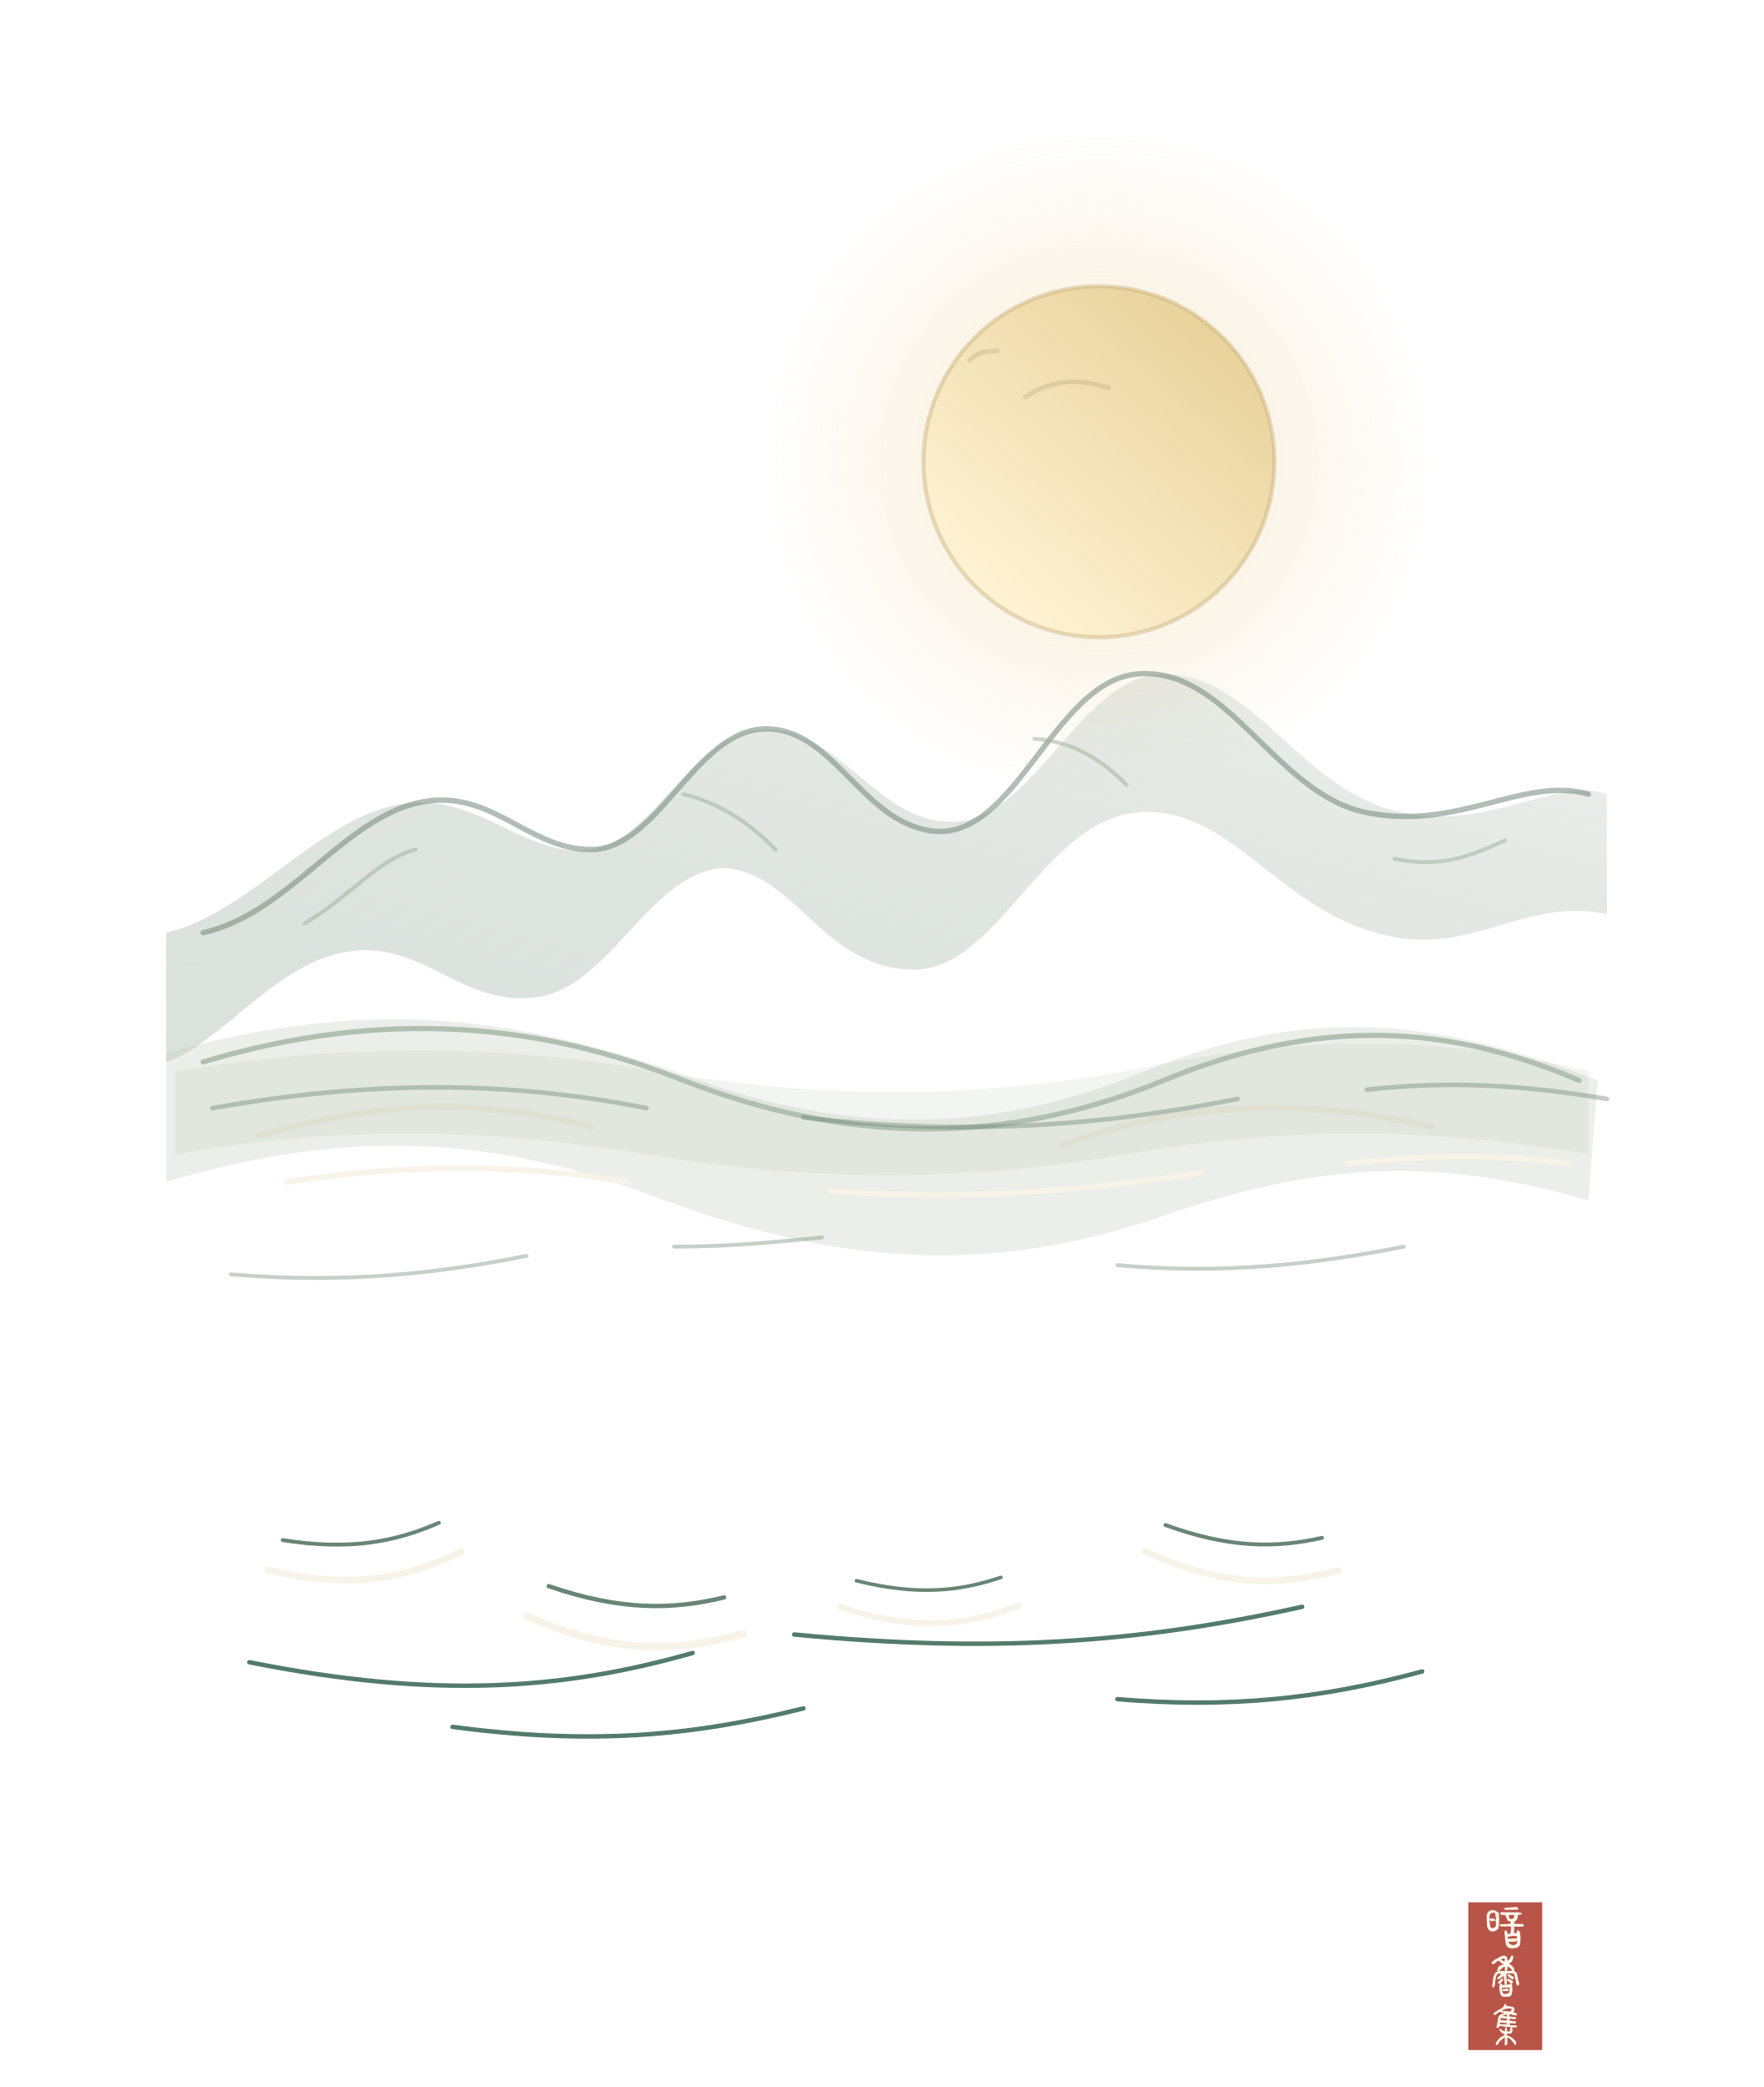
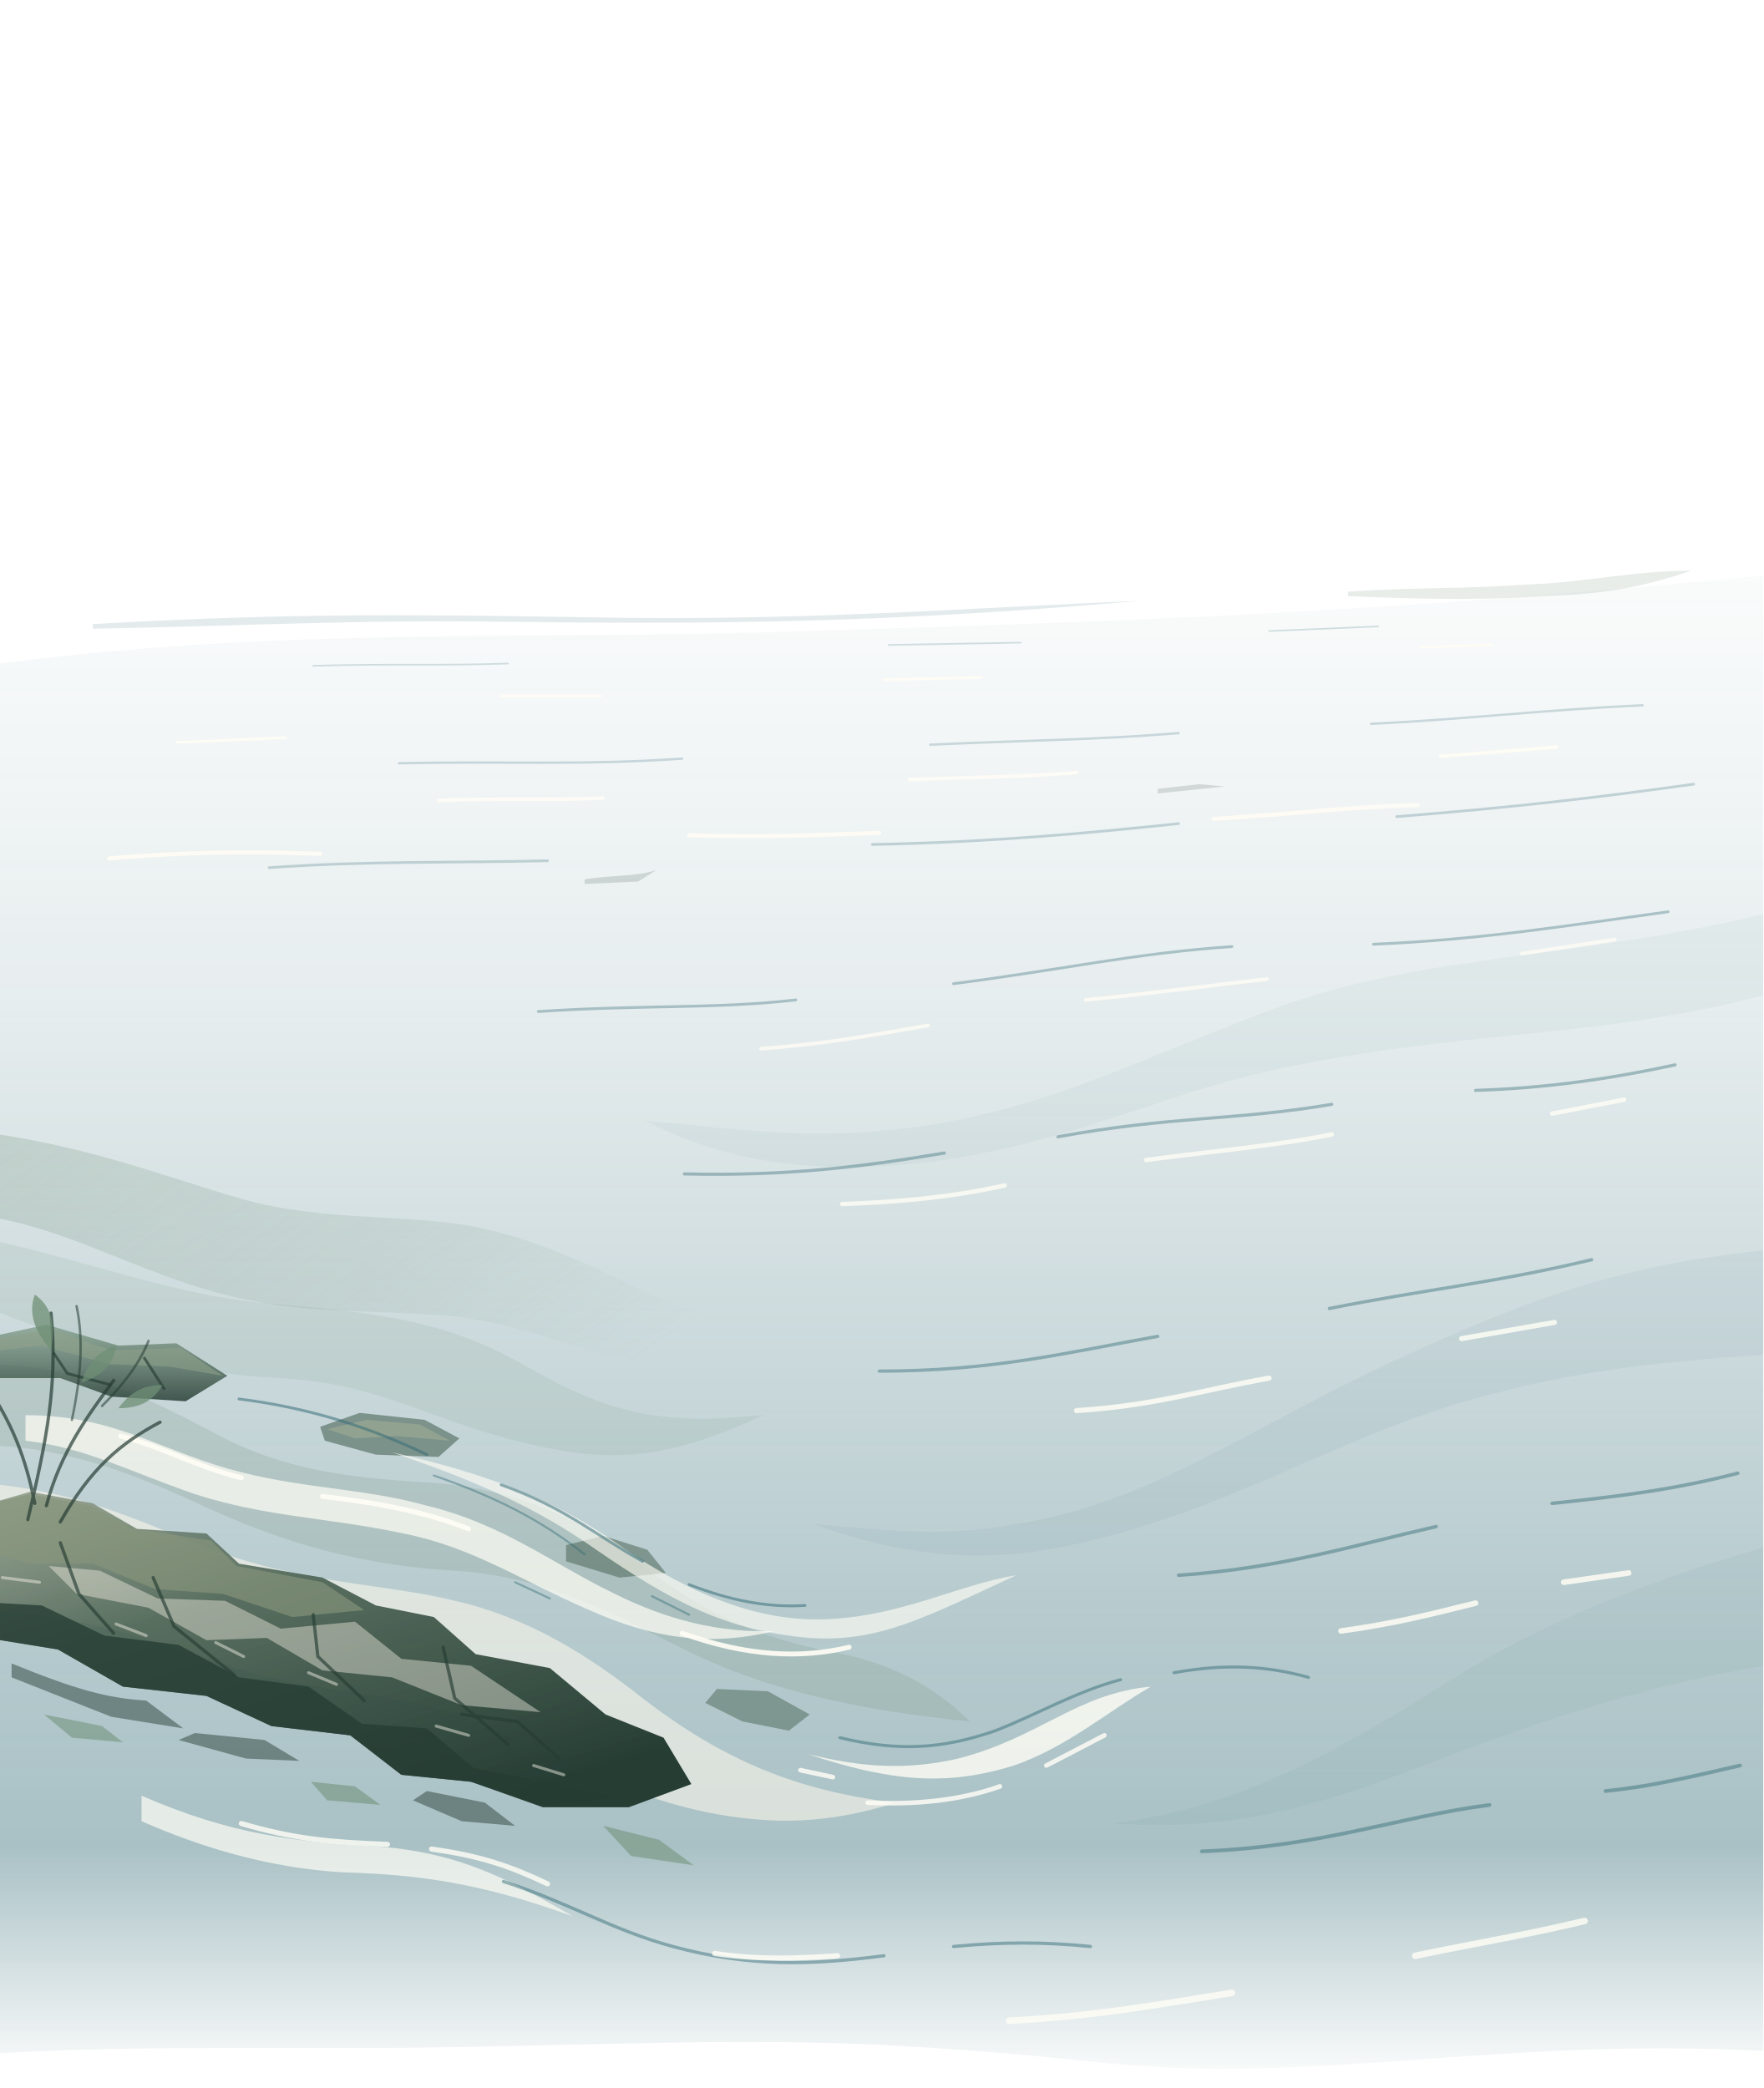
- <svg xmlns="http://www.w3.org/2000/svg" viewBox="0 20 191 226" role="img" aria-labelledby="title desc">
+ <svg xmlns="http://www.w3.org/2000/svg" viewBox="0 0 760 900" role="img" aria-labelledby="title desc">
  <defs>
-     <radialGradient id="moon-halo">
-       <stop stop-color="#e8bf72" stop-opacity=".34" />
-       <stop offset=".58" stop-color="#e8bf72" stop-opacity=".14" />
-       <stop offset="1" stop-color="#e8bf72" stop-opacity="0" />
-     </radialGradient>
-     <linearGradient id="moon-disc" x1=".15" y1=".1" x2=".85" y2=".9">
-       <stop stop-color="#fff4d6" />
-       <stop offset="1" stop-color="#e8d29b" />
+     <linearGradient id="sea" x1="0" y1="250" x2="0" y2="900" gradientUnits="userSpaceOnUse">
+       <stop stop-color="#326B75" stop-opacity=".025" />
+       <stop offset=".28" stop-color="#326B75" stop-opacity=".12" />
+       <stop offset=".66" stop-color="#326B75" stop-opacity=".34" />
+       <stop offset=".84" stop-color="#326B75" stop-opacity=".42" />
+       <stop offset="1" stop-color="#326B75" stop-opacity="0" />
    </linearGradient>
-     <linearGradient id="distant-ink" x1="0" y1="0" x2="1" y2="1">
-       <stop stop-color="#a9b8a9" stop-opacity=".42" />
-       <stop offset="1" stop-color="#718879" stop-opacity=".12" />
+     <linearGradient id="shallows" x1="0" y1="0" x2="1" y2=".4">
+       <stop stop-color="#6F8F76" stop-opacity=".25" />
+       <stop offset=".62" stop-color="#6F8F76" stop-opacity=".13" />
+       <stop offset="1" stop-color="#6F8F76" stop-opacity="0" />
    </linearGradient>
-     <g id="current-mark" fill="none" stroke-linecap="round">
-       <path d="M0 0c8-3 14-3 21-.6" stroke="#f8f3e8" stroke-width=".72" />
-       <path d="M2 3c7-2 12-1.7 17-.2" stroke="#688575" stroke-width=".42" />
-     </g>
+     <linearGradient id="stone" x1="0" y1="0" x2=".7" y2="1">
+       <stop stop-color="#74836B" stop-opacity=".61" />
+       <stop offset=".4" stop-color="#425B4B" stop-opacity=".86" />
+       <stop offset="1" stop-color="#263D34" />
+     </linearGradient>
+     <linearGradient id="wet-stone" x1="0" y1="0" x2="0" y2="1">
+       <stop stop-color="#6F8F76" stop-opacity=".6" />
+       <stop offset="1" stop-color="#263D34" stop-opacity=".84" />
+     </linearGradient>
  </defs>
-   <g transform="translate(0 266) scale(1 -1)" fill="none" stroke-linecap="round" stroke-linejoin="round">
-     <rect x="159" y="24" width="8" height="16" fill="#b95449" stroke="none" />
-     <g fill="#fff8ec" stroke="none">
-       <path d="M2121 2852Q2157 2793 2219 2774Q2253 2763 2281 2772Q2408 2770 2575 2800Q2589 2803 2611 2807Q2700 2771 2829 2784Q2953 2797 2960 2798Q2999 2799 3032 2795Q3053 2798 3150 2791Q3266 2782 3306 2815Q3339 2842 3339 2898Q3294 3027 3164 3038Q3112 3042 2982 3022Q2902 3010 2861 3011Q2487 2992 2298 2964Q2207 2950 2121 2932Q2095 2923 2096 2891Q2096 2862 2121 2852ZM1632 2499Q1595 2557 1502 2619Q1499 2621 1495 2624Q1358 2701 1256 2738Q1135 2780 989 2753Q922 2741 870 2716Q725 2641 646 2495Q588 2387 585 2272L600 1659Q609 1437 631 1270Q639 1250 678 1207L706 1175Q731 1138 722 1100Q809 958 1018 911Q1078 898 1143 895L1318 949Q1478 1005 1553 1103Q1579 1137 1598 1179Q1648 1330 1659 1598L1670 1907Q1673 1962 1678 2010Q1643 2083 1651 2213Q1658 2344 1658 2366Q1656 2442 1632 2499ZM1393 1452Q1404 1360 1288 1276L1177 1202Q1065 1169 986 1209Q934 1235 904 1293L850 1716Q833 1824 813 1908V1942Q837 1943 851 1907Q870 1856 871 1854Q887 1825 915 1817Q996 1775 1110 1800L1245 1833Q1289 1841 1325 1839Q1354 1844 1368 1868Q1369 1871 1370 1873Q1308 1971 1222 2021Q1115 2059 948 2023Q917 2017 847 1999Q819 2049 829 2125Q840 2210 838 2237Q838 2255 835 2272Q883 2457 962 2502Q972 2507 983 2511Q1029 2505 1126 2529Q1215 2550 1253 2541Q1299 2529 1325 2477Q1349 2416 1357 2273Q1365 2128 1384 2068L1402 2026L1404 2021Q1355 1867 1381 1575Q1376 1630 1393 1452ZM3817 1464 3745 1542Q3718 1567 3692 1578Q3644 1533 3566 1545L3481 1559L3448 1558L3422 1551L3407 1543Q3333 1574 3206 1569L3096 1567Q3027 1569 2975 1589Q2954 1688 3039 1776Q3057 1795 3141 1865Q3224 1936 3246 1990Q3266 2042 3248 2101Q3303 2137 3300 2209L3293 2297Q3294 2347 3328 2374Q3379 2339 3441 2360L3504 2383Q3555 2396 3601 2363Q3637 2403 3641 2418Q3646 2434 3635 2454Q3595 2523 3547 2539Q3528 2545 3505 2545Q3501 2545 3498 2545Q3318 2588 3021 2565L2918 2556Q2862 2590 2775 2578L2675 2565Q2634 2562 2599 2568Q2582 2568 2537 2597L2505 2614Q2461 2630 2440 2568L1973 2579Q1961 2576 1894 2580H1845Q1769 2572 1757 2499Q1755 2410 1856 2364Q1871 2357 1965 2324Q1976 2320 1985 2317Q2016 2354 2081 2343Q2141 2332 2147 2332Q2166 2332 2178 2340Q2236 2283 2282 2147Q2331 2006 2336 1994L2363 1936Q2432 1808 2564 1786Q2581 1783 2599 1782Q2669 1779 2675 1730Q2676 1717 2668 1654L2666 1615Q2666 1607 2668 1600Q2637 1560 2553 1562L2464 1564Q2436 1563 2417 1555Q2275 1529 2010 1538Q1848 1543 1803 1543L1758 1503Q1734 1476 1734 1441Q1732 1387 1803 1340Q1813 1334 1825 1327Q1902 1367 2029 1349L2166 1328Q2284 1317 2360 1373Q2405 1335 2502 1336Q2609 1337 2612 1337Q2665 1333 2702 1316L2690 895Q2651 875 2651 816L2652 755Q2647 710 2599 703L2577 701Q2466 646 2419 716Q2401 743 2375 835Q2347 935 2313 969Q2303 979 2292 986Q2259 1000 2218 990Q2180 981 2167 952Q2121 892 2132 789L2144 680V656Q2176 567 2177 404Q2178 247 2186 190Q2197 120 2224 64Q2203 0 2236 -100Q2270 -200 2272 -206Q2283 -252 2281 -289Q2305 -314 2361 -394Q2414 -470 2459 -495Q2505 -521 2565 -516Q2667 -592 2828 -575Q2859 -572 3014 -544Q3144 -520 3225 -528L3453 -323L3499 -227Q3543 -118 3487 -50Q3570 235 3499 674Q3485 762 3464 861L3412 952Q3396 975 3378 986L3356 995Q3338 1000 3316 997Q3235 995 3210 912L3202 873V872Q3230 782 3176 766Q3156 761 3080 764L3026 763Q2995 759 2975 747Q2945 895 2963 974Q2980 1046 3032 1088Q2982 1100 2972 1143L2960 1225Q2957 1237 2952 1248Q2970 1299 3032 1314L3125 1332Q3150 1339 3168 1350Q3289 1301 3490 1317L3712 1339Q3714 1339 3715 1339Q3778 1326 3806 1381Q3825 1418 3817 1464ZM3202 -152Q3141 -240 2980 -272L2872 -289Q2736 -248 2708 -238Q2543 -174 2495 -52Q2490 -40 2486 -27Q2507 17 2578 12L2673 2Q2714 2 2736 18Q2816 -4 2951 15Q3063 31 3100 30Q3144 29 3197 88L3225 121Q3243 28 3231 -55Q3223 -112 3202 -152ZM3202 496Q3225 374 3211 311Q3204 282 3191 257Q3147 308 3061 297L2962 281Q2921 278 2895 292Q2779 262 2590 273L2463 280Q2413 310 2407 404Q2407 408 2406 440Q2480 465 2636 480Q2788 494 2861 519Q2992 498 3194 496ZM2816 2010Q2801 2010 2731 1990Q2649 1968 2616 1996Q2597 2012 2588 2044Q2523 2141 2516 2222Q2513 2261 2520 2306Q2571 2350 2672 2342L2813 2329Q2814 2329 2816 2329Q2864 2347 2961 2343Q2986 2342 3009 2340Q2974 2309 2967 2221Q2959 2130 2952 2108Q2932 2034 2861 2016L2819 2010Z" transform="translate(160.26 35.71928) scale(0.0012442)" />
-       <path d="M2802 980Q2771 1062 2743 1230Q2715 1399 2681 1486Q2675 1501 2668 1516Q2647 1558 2581 1598L2519 1635Q2466 1673 2459 1726Q2440 1754 2453 1822Q2465 1892 2459 1918Q2272 2133 2148 2235Q2080 2291 2015 2329L2031 2362Q2211 2397 2298 2587Q2329 2655 2371 2818Q2373 2826 2375 2832Q2366 2853 2394 2890Q2408 2909 2408 2915Q2334 3026 2283 3041Q2213 3043 2189 2983Q2186 2976 2168 2906Q2155 2855 2132 2832Q2124 2781 2071 2734Q2023 2691 2014 2681Q1997 2661 1989 2639Q1976 2639 1948 2610Q1917 2577 1897 2584Q1884 2589 1872 2605L1847 2705Q1833 2778 1855 2832Q1815 2941 1679 2991L1603 3014Q1588 3018 1562 3024Q1530 3002 1462 3004Q1394 3005 1366 2991Q1359 2988 1352 2983Q1249 2918 1016 2803Q799 2697 682 2622Q675 2563 621 2529L542 2481Q509 2459 489 2429Q456 2384 497 2340L534 2304L540 2295Q668 2264 787 2350Q841 2388 883 2446Q902 2457 969 2511Q1041 2570 1094 2574Q1110 2575 1126 2572Q1160 2520 1244 2462Q1326 2407 1351 2382L1369 2362Q1398 2312 1462 2313L1539 2316Q1552 2315 1562 2312Q1422 2243 1269 2119Q1238 2183 1204 2179Q1194 2177 1185 2170Q1178 2124 1123 2062L1074 2006Q1052 1978 1042 1952Q1031 1931 1016 1860L1003 1811Q988 1771 959 1742Q1046 1682 997 1641L969 1623L881 1579L860 1564Q853 1557 850 1550Q756 1466 699 1305L626 1076Q620 1061 615 1047Q634 915 594 723L554 528Q533 407 540 309Q559 247 607 236Q619 233 632 234Q748 298 775 452Q782 495 788 637Q791 711 799 753Q820 822 840 989Q860 1159 894 1241Q929 1325 992 1382Q1063 1466 1187 1456Q1206 1455 1317 1435Q1327 1433 1336 1432L1160 1223Q1041 1166 1001 1115L984 1089Q978 1077 975 1064Q976 1006 1023 982L1109 946Q1160 992 1294 1073Q1433 1157 1494 1216Q1523 1243 1545 1273Q1563 1222 1557 1154Q1554 1119 1545 1080Q1592 1032 1589 935L1586 829Q1587 795 1595 770Q1616 726 1616 638L1618 576Q1625 522 1663 494Q1660 459 1612 459Q1605 459 1595 460Q1499 442 1433 473Q1390 492 1364 532Q1357 541 1352 552Q1319 588 1281 580Q1268 578 1252 569Q1140 414 1166 248Q1170 224 1177 200Q1181 181 1163 140Q1144 98 1158 75Q1166 62 1185 50L1207 -161Q1236 -368 1329 -478Q1332 -483 1336 -487Q1464 -615 1796 -566Q1830 -562 1872 -554Q1942 -621 2040 -561Q2058 -549 2098 -520Q2201 -502 2234 -402Q2246 -366 2261 -253Q2272 -167 2291 -126Q2319 -33 2302 131Q2285 290 2285 328Q2284 382 2291 427Q2295 474 2237 524Q2219 540 2199 552Q2264 573 2310 629Q2324 646 2341 670Q2375 777 2286 842Q2255 865 2151 911Q2050 956 2015 996Q1954 1011 1907 998Q1851 983 1839 929Q1856 837 1946 770Q1955 764 2049 703Q2128 652 2165 603L2172 575Q2171 570 2165 569Q2118 587 2072 552Q2060 542 2050 530Q2037 514 2031 494Q1977 508 1873 492Q1783 478 1748 487L1730 494L1805 519Q1838 627 1822 800Q1806 970 1806 986Q1805 1000 1805 1013L1788 1030Q1796 1089 1787 1227Q1778 1364 1800 1435Q1802 1442 1805 1449Q1887 1474 2019 1467Q2153 1461 2214 1468Q2249 1473 2283 1482L2335 1450Q2377 1429 2408 1449Q2482 1390 2503 1269L2525 1092Q2544 988 2601 929L2622 687Q2644 510 2718 427Q2762 382 2817 414Q2844 430 2861 460Q2914 553 2879 682Q2876 693 2835 815Q2801 914 2802 980ZM1319 2689Q1339 2718 1417 2737Q1490 2755 1512 2765Q1576 2793 1618 2750L1632 2731L1643 2704Q1651 2674 1646 2639Q1642 2545 1579 2522L1436 2594Q1360 2636 1319 2689ZM1495 1675Q1351 1694 1217 1685Q1124 1678 1042 1658Q1149 1690 1278 1806L1426 1941Q1534 2035 1629 2069Q1663 2025 1650 1954Q1638 1886 1637 1876Q1637 1848 1646 1826Q1630 1765 1672 1717L1696 1692Q1678 1669 1611 1678Q1540 1689 1519 1685Q1505 1682 1495 1675ZM1822 242Q1857 230 1934 240Q2008 250 2040 235Q2054 228 2065 217L2054 -12Q2039 -197 1951 -273Q1937 -284 1922 -294Q1864 -271 1768 -299L1670 -326Q1580 -346 1512 -311Q1431 -139 1409 -43Q1381 77 1403 200Q1466 236 1597 234Q1737 233 1759 234Q1793 236 1822 242ZM1805 1692Q1854 1750 1867 1856L1880 1970Q1891 2038 1922 2086Q2149 1931 2236 1792Q2267 1742 2283 1692Q2132 1678 1969 1683Q1888 1685 1805 1692ZM2291 1239Q2242 1252 2159 1310Q2079 1367 2036 1380Q1988 1394 1939 1382Q1895 1371 1884 1317Q1879 1285 1889 1256Q2007 1136 2200 1014Q2235 991 2308 946Q2322 955 2374 971Q2414 983 2422 1008Q2425 1017 2425 1030Q2446 1099 2388 1154L2307 1222Q2298 1231 2291 1239ZM1319 653Q1326 710 1391 764L1457 817Q1511 868 1495 929Q1469 986 1419 1015Q1369 1045 1336 1013Q1299 939 1195 843L1109 763Q1077 730 1059 703Q1030 658 1060 609Q1078 580 1109 569Q1170 540 1231 586L1300 641Q1310 648 1319 653ZM1478 117 1436 -18Q1469 -86 1560 -85Q1571 -84 1670 -74Q1734 -66 1771 -76Q1791 -77 1836 -59Q1877 -42 1906 -59Q1909 -58 1955 -52Q1994 -46 1995 -25Q1996 -15 1989 -1Q1952 128 1861 143L1823 145L1771 138L1623 106L1569 100L1525 103Q1500 107 1478 117Z" transform="translate(160.9131 30.48051) scale(0.00123953)" />
-       <path d="M2245 984 2366 996Q2440 1010 2462 1068Q2463 1071 2464 1074Q2455 1145 2384 1161Q2370 1164 2289 1170Q2251 1172 2230 1180Q2219 1147 2179 1162L2157 1175Q2144 1184 2139 1195Q2045 1167 1937 1182Q1850 1194 1793 1233Q1794 1245 1784 1296Q1776 1335 1793 1353Q1871 1376 2033 1364Q2197 1351 2256 1355Q2304 1358 2343 1368Q2383 1401 2366 1450L2344 1510Q2343 1511 2343 1512Q2281 1563 2194 1556L2092 1544Q2029 1542 1981 1572Q1926 1560 1835 1609Q1770 1643 1762 1647Q1750 1695 1819 1764Q1823 1768 1830 1775Q1873 1796 1922 1777Q1961 1761 1966 1760Q2017 1772 2128 1754Q2239 1736 2289 1746Q2328 1753 2358 1775L2379 1840Q2387 1877 2358 1896Q2278 1959 2176 1930Q2152 1923 2124 1911Q2073 1962 1952 1960Q2010 1961 1860 1956Q1754 1994 1747 2175L1966 2160Q2000 2127 2081 2117Q2159 2107 2183 2095Q2192 2091 2200 2085Q2251 2097 2332 2079Q2366 2071 2373 2070L2430 2119Q2458 2148 2449 2175Q2437 2225 2372 2272L2328 2303Q2283 2276 2228 2305L2169 2337Q2145 2348 2124 2348Q2131 2397 2178 2464Q2220 2525 2228 2559Q2229 2563 2230 2567Q2231 2703 2146 2788Q2105 2830 2041 2861Q1971 2846 1862 2878L1759 2907Q1670 2926 1597 2906Q1585 2917 1533 2952Q1481 2986 1471 3025Q1468 3037 1468 3050Q1460 3093 1413 3108Q1362 3125 1325 3096Q1309 3084 1302 3065Q1314 2929 1156 2796Q1115 2761 1069 2733Q1022 2668 904 2629L805 2597Q748 2527 625 2460L500 2392L446 2356L406 2323L375 2289Q363 2274 352 2258Q291 2209 375 2123L383 2115Q485 2101 590 2184Q605 2197 694 2278Q789 2365 860 2385Q900 2397 941 2394Q997 2348 1116 2327Q1243 2305 1263 2300Q1284 2294 1302 2288Q1292 2252 1246 2243Q1196 2233 1194 2233L1177 2223L1174 2220Q999 2206 865 2068Q823 2025 790 1972Q779 1905 726 1673Q678 1460 677 1338Q669 1313 628 1153Q614 1098 601 1059Q572 1010 622 976L682 940Q688 936 692 931Q758 923 819 1010L880 1104Q911 1120 984 1106Q1057 1091 1086 1099Q1093 1101 1099 1104L1526 1048Q1706 1028 1845 1029Q1849 1024 1877 1011Q1899 1001 1891 984Q1888 961 1871 955L1860 954L1843 797Q1823 672 1746 622L1717 607Q1601 586 1567 672Q1552 710 1544 822Q1535 940 1507 986Q1503 993 1499 999Q1478 1020 1426 1001Q1383 985 1378 984Q1374 957 1378 846Q1382 724 1349 678Q1339 664 1326 654L1302 641Q1295 639 1287 637Q1201 672 1084 765L993 836L939 871Q924 879 910 886Q849 872 872 776L880 750L999 583Q1081 476 1174 426Q1194 415 1260 404Q1322 393 1338 366L1346 346Q1348 338 1348 328Q1323 293 1265 279Q1225 269 1220 267Q1178 207 1087 165L987 120L944 94L925 79Q873 36 789 -72Q726 -151 692 -185Q678 -219 618 -296Q551 -380 537 -434Q524 -486 541 -539Q555 -574 599 -592Q623 -602 646 -600Q733 -564 785 -457L854 -296Q859 -285 865 -275Q933 -250 1014 -170Q1097 -88 1109 -77Q1142 -48 1174 -27Q1209 -21 1248 27Q1281 69 1297 78Q1320 91 1348 79Q1357 -25 1350 -299Q1347 -403 1348 -464Q1330 -509 1338 -557Q1344 -591 1363 -615Q1392 -647 1449 -623Q1500 -602 1506 -601Q1510 -600 1514 -600Q1587 -482 1586 -315L1577 -87Q1577 7 1597 79Q1698 64 1783 -1Q1835 -41 1860 -87Q2045 -240 2199 -491Q2224 -530 2245 -569Q2293 -587 2330 -577Q2362 -568 2373 -539Q2417 -368 2301 -218Q2253 -156 2131 -48L2035 40Q2014 60 1996 79Q1936 86 1858 145Q1788 197 1762 209Q1710 233 1657 222Q1644 246 1598 268L1560 288Q1523 313 1529 358Q1556 435 1639 440Q1654 441 1741 434Q1799 430 1830 441Q1905 414 1949 480Q1957 492 1992 566Q2017 618 2041 637Q2033 681 2040 794Q2047 901 2026 946Q2009 981 1971 1000L1937 1014H1936H2011Q2045 997 2136 997Q2216 997 2245 984ZM1438 2145Q1444 2145 1480 2158Q1516 2170 1526 2142L1529 2130Q1524 2104 1540 2062Q1555 2024 1541 2002Q1537 1995 1529 1987Q1493 1970 1417 1990L1344 2006Q1330 2009 1318 2009Q1294 2037 1240 2020Q1194 2007 1182 2009Q1164 2013 1159 2039Q1226 2077 1408 2135Q1426 2141 1438 2145ZM1483 1263Q1401 1280 1244 1269Q1096 1259 1031 1271Q944 1286 880 1338Q849 1385 929 1424Q935 1426 941 1429Q993 1393 1076 1410Q1155 1425 1156 1425Q1213 1431 1250 1398Q1307 1418 1403 1393Q1493 1369 1522 1368Q1526 1368 1529 1368Q1548 1324 1525 1291L1511 1277Q1499 1267 1483 1263ZM1566 1647Q1486 1609 1355 1625L1210 1643L1147 1644Q1105 1642 1069 1632Q1065 1634 1014 1650L984 1663Q963 1674 956 1693L973 1787Q985 1826 1024 1836Q1104 1836 1262 1811Q1404 1789 1492 1802Q1503 1804 1514 1806Q1562 1795 1563 1738L1562 1665Q1563 1655 1566 1647ZM1657 2424Q1616 2457 1520 2454L1425 2452L1381 2458L1350 2468L1348 2469Q1313 2476 1198 2481L1130 2488Q1105 2492 1084 2499Q1179 2601 1420 2665Q1435 2669 1453 2673Q1585 2674 1737 2715Q1742 2717 1747 2718Q1774 2693 1848 2696Q1915 2698 1935 2688Q1952 2681 1959 2665Q1966 2650 1966 2627Q1984 2557 1926 2507L1846 2446Q1825 2428 1815 2409Q1788 2443 1738 2430Q1691 2417 1684 2417Q1669 2416 1657 2424Z" transform="translate(161.3247 25.26044) scale(0.00120078)" />
-     </g>
-     <circle cx="119" cy="196" r="36" fill="url(#moon-halo)" stroke="none" />
-     <circle cx="119" cy="196" r="19" fill="url(#moon-disc)" stroke="#c7ac75" stroke-opacity=".42" stroke-width=".45" />
-     <path d="M111 203c3 2 6 2 9 1m-15 3c1 1 2 1 3 1" stroke="#cdbb91" stroke-opacity=".55" stroke-width=".5" />
-     <path fill="url(#distant-ink)" stroke="none" d="M18 145c9 2 17 13 26 14 8 1 13-6 20-5 7 1 11 13 19 13 8 0 12-10 20-10 9 0 14 16 23 16 10 0 15-13 26-15 9-2 17 4 22 2v-13c-9 2-15-5-25-2-11 3-16 14-26 13-10-1-15-17-24-17-10 0-13 11-21 11-8-1-12-13-20-14-8-1-12 6-20 5-8-1-14-10-20-12Z" />
-     <path stroke="#758a7b" stroke-opacity=".56" stroke-width=".58" d="M22 145c9 2 15 12 23 14 8 2 12-5 19-5 7 0 11 12 18 13 8 1 11-10 19-11 9-1 13 16 22 17 10 1 15-13 25-15 10-2 17 4 24 2" />
-     <path stroke="#a4b2a1" stroke-opacity=".55" stroke-width=".42" d="M33 146c5 3 8 7 12 8m29 6c4-1 7-3 10-6m28 12c4-.3 7-2 10-5m29-8c5-1 8 .2 12 2" />
-     <path fill="#c6cec0" fill-opacity=".34" stroke="none" d="M18 132c22 6 37 4 55-2 18-7 34-7 51 0 17 7 31 6 49-1l-1-13c-17 5-30 4-47-2-18-6-34-5-53 2-18 7-34 8-54 2Z" />
-     <path stroke="#9cad9d" stroke-opacity=".72" stroke-width=".56" d="M22 131c20 6 37 4 52-2 18-7 35-7 52 0 17 7 31 6 45 0" />
-     <path stroke="#e9e6d9" stroke-width=".7" d="M28 123c14 4 24 4 36 1m51-2c14 5 27 5 40 2" />
-     <path fill="#aebdae" fill-opacity=".16" stroke="none" d="M19 130c18 3 35 3 52 0 18-3 34-3 51 0 18 4 34 4 50 0v-9c-17 3-33 3-50 0-18-3-34-3-52 0-18 3-34 3-51 0Z" />
-     <path stroke="#718779" stroke-opacity=".42" stroke-width=".5" d="M23 126c17 3 32 3 47 0m17-1c17-2 32-1 47 2m14 1c9 1 17 .5 26-1" />
-     <path stroke="#f8f3e8" stroke-opacity=".92" stroke-width=".62" d="M31 118c13 2 25 2 37 0m22-1c15-1 27 0 40 2m16 1c9 1 16 1 24 0" />
-     <path stroke="#91a293" stroke-opacity=".5" stroke-width=".42" d="M25 108c12-1 22 0 32 2m64-1c11-1 21 0 31 2m-79 0c6 0 11 .5 16 1" />
-     <use href="#current-mark" transform="translate(29 76) rotate(7)" />
-     <use href="#current-mark" transform="translate(57 71) rotate(-3) scale(1.12)" />
-     <use href="#current-mark" transform="translate(91 72) rotate(2) scale(.92)" />
-     <use href="#current-mark" transform="translate(124 78) rotate(-4)" />
-     <path stroke="#527b6b" stroke-width=".48" d="M27 66c20-4 34-3 48 1m11 2c21-2 37-1 55 3m-92-13c15-2 26-1 38 2m34 1c12-1 22 0 33 3" />
+   <path d="M40 269c87-5 143-4 210-3 95 2 166-4 241-7-114 10-189 10-274 9-62-1-118 2-177 3Z" fill="#326B75" fill-opacity=".13" />
+   <path d="M581 255c31-2 48-1 76-3 28-1 46-6 72-6-24 8-39 10-64 11-32 2-56 1-84 0Z" fill="#6F8F76" fill-opacity=".16" />
+   <path d="M0 286c123-16 231-10 346-14 132-4 254-8 414-24v636c-117-6-193 15-286 5-113-12-158-9-259-7-81 2-148-1-215 3Z" fill="url(#sea)" />
+   <path d="M760 394c-78 19-143 17-206 39-63 23-107 48-170 54-43 4-70-1-106-4 40 21 86 24 135 16 54-9 90-28 137-38 78-17 138-13 210-32Z" fill="#326B75" fill-opacity=".047" />
+   <path d="M760 539c-68 7-107 24-158 47-65 30-104 61-164 71-32 6-62 2-87 0 41 15 76 17 115 8 62-14 107-43 159-59 46-14 86-19 135-22Z" fill="#326B75" fill-opacity=".061" />
+   <path d="M760 667c-54 16-97 33-136 58-54 34-92 54-144 61 58 4 97-11 144-29 50-19 90-31 136-39Z" fill="#326B75" fill-opacity=".047" />
+   <g fill="none" stroke="#326B75" stroke-linecap="round">
+     <path d="M135 287c32-1 56 0 84-1m164-8 57-1m107-5 47-2" stroke-opacity=".2" stroke-width=".7" />
+     <path d="M172 329c47-1 78 1 122-2m107-6c43-2 70-2 107-5m83-4c41-2 74-6 117-8" stroke-opacity=".23" stroke-width="1" />
+     <path d="M116 374c42-3 80-2 120-3m140-7c52-1 94-5 132-9m94-3c50-4 85-8 128-14" stroke-opacity=".25" stroke-width="1.15" />
  </g>
+   <g fill="none" stroke="#FFFDF5" stroke-linecap="round" stroke-opacity=".86">
+     <path d="M216 300h43m122-7 42-1m189-13 31-1m-567 42 47-2" stroke-width="1.15" />
+     <path d="M189 345c26-1 48 0 71-1m132-8c27-1 47-1 72-3m157-7 50-4" stroke-width="1.55" />
+     <path d="M47 370c36-3 60-3 91-2m159-8c32 1 53 0 82-1m144-6c32-2 56-5 88-6" stroke-width="1.8" />
+   </g>
+   <path d="M-15 487c51 6 82 19 120 30 25 7 51 7 77 9 35 2 61 14 90 28 32 15 54 20 89 20-28 13-52 17-79 14-35-5-55-18-91-21-41-3-66 0-105-12-38-12-63-28-101-32Z" fill="url(#shallows)" />
+   <path d="M-15 532c53 11 91 27 133 30 48 4 76 8 109 27 38 22 61 25 102 21-39 18-63 21-98 13-43-9-66-27-111-29-52-3-93-17-135-34Z" fill="#6F8F76" fill-opacity=".12" />
+   <path d="M-15 588c47-1 74 12 108 30 30 16 58 19 92 21 41 3 67 17 95 38 26 20 49 29 78 35 24 4 44 14 60 30-50-5-89-14-123-31-34-17-62-32-100-34-47-3-80-15-112-30-35-16-64-25-98-24Z" fill="#6F8F76" fill-opacity=".18" />
+   <path d="M0 640c51 6 75 25 114 35 30 8 58 9 82 15 31 7 57 23 81 42 35 27 67 40 109 45-28 9-53 10-82 4-47-10-76-33-114-44-27-8-55-8-85-17-33-10-66-24-105-25Z" fill="#F7F3E8" fill-opacity=".62" />
+   <path d="M-18 652 13 643 40 648 59 659 89 661 103 674 139 680 162 692 187 697 205 713 237 719 261 739 286 749 298 769 271 779 234 779 203 768 173 765 151 748 117 744 89 731 53 727 25 711-18 704Z" fill="url(#stone)" />
+   <path d="M-18 651 13 644 39 649 57 659 91 664 102 675 139 682 157 694 126 697 96 687 67 685 40 674 13 674 13 674-18 665Z" fill="#87957B" fill-opacity=".65" />
+   <path d="m21 675 22 2 25 12 29 1 24 12 32-3 20 16 30 3 30 20-34-3-30-12-30-3-24-14-26 1-25-14-31-6Z" fill="#F7F3E8" fill-opacity=".42" />
+   <path d="M-18 690 18 692 45 705 77 709 103 723 133 727 156 743 184 745 204 762 234 768 268 775 233 778 203 768 173 765 151 748 117 744 89 731 53 727 25 711-18 704Z" fill="#263D34" fill-opacity=".78" />
+   <path d="m26 665 8 22 15 17m17-24 9 21 26 21m34-26 2 18 20 19m34-23 5 22 23 20m-20-13 24 3 18 16" fill="none" stroke="#263D34" stroke-opacity=".65" stroke-width="1.4" stroke-linecap="round" />
+   <path d="m1 680 16 2m33 18 13 5m30 3 12 6m28 7 12 5m43 18 14 4m28 13 13 4" fill="none" stroke="#F7F3E8" stroke-opacity=".46" stroke-width="1.3" stroke-linecap="round" />
+   <path d="M5 717c27 11 41 15 58 16l16 12-31-5-43-17Zm79 30 30 3 15 9-23-1-29-8Zm100 25 25 5 13 10-23-2-21-9Z" fill="#263D34" fill-opacity=".47" />
+   <path d="m19 739 25 5 9 7-22-2Zm115 29 19 2 11 8-23-2Zm126 19 24 6 15 11-27-4Z" fill="#6F8F76" fill-opacity=".54" />
+   <path d="M-8 577 20 571 51 580 76 579 98 593 80 604 48 602 26 594-8 594Z" fill="url(#wet-stone)" />
+   <path d="m-8 578 30-5 26 9 30-1 18 12-23-4-26-1-29-8-26 3Z" fill="#90A18A" fill-opacity=".58" />
+   <path d="m23 583 6 9 19 5m14-12 9 14" fill="none" stroke="#263D34" stroke-width="1.2" stroke-opacity=".65" />
+   <path d="m138 615 17-6 28 3 15 8-9 8-27-1-22-6Z" fill="#486253" fill-opacity=".58" />
+   <path d="m141 616 17-4 23 2 13 7-23-2-18 1Z" fill="#A0AE95" fill-opacity=".6" />
+   <path d="m244 666 16-4 19 6 8 10-20 2-23-7Z" fill="#486253" fill-opacity=".52" />
+   <path d="m309 728 22 1 18 10-9 7-20-4-16-8Z" fill="#486253" fill-opacity=".48" />
+   <path d="M11 610c37 0 56 14 87 23 32 9 57 8 86 16 33 8 54 25 81 38 22 11 45 17 69 16-29 7-53 3-80-9-30-13-50-27-80-33-33-7-59-7-90-17-29-10-47-20-73-23Z" fill="#FFFDF5" fill-opacity=".71" />
+   <path d="M169 626c40 9 69 20 95 38 28 20 59 35 91 34 33-1 58-15 83-19-39 18-59 29-89 27-36-3-60-16-92-38-27-19-53-30-88-42Z" fill="#FFFDF5" fill-opacity=".63" />
+   <path d="M348 756c24 6 43 7 65 2 35-9 51-28 83-31-19 11-36 26-59 34-29 9-53 7-89-5Z" fill="#FFFDF5" fill-opacity=".8" />
+   <path d="M61 774c39 17 67 20 103 22 37 3 58 16 83 30-39-14-65-18-100-19-32-2-61-11-86-22Z" fill="#FFFDF5" fill-opacity=".69" />
+   <g fill="none" stroke-linecap="round">
+     <path d="M103 603c32 4 58 13 81 24m32 13c28 10 41 22 61 33m20 10c18 7 34 10 50 9" stroke="#326B75" stroke-opacity=".52" stroke-width="1.2" />
+     <path d="M52 619c19 5 32 13 52 18m35 8c26 3 45 7 63 14m92 45c28 10 51 11 72 6" stroke="#FFFDF5" stroke-opacity=".92" stroke-width="2.1" />
+     <path d="M187 636c26 9 46 19 65 34m29 18 16 8m-75-14 15 7" stroke="#326B75" stroke-opacity=".43" stroke-width=".9" />
+     <path d="M362 749c25 6 44 5 67-3 18-7 35-17 54-22m23-3c22-4 40-3 58 2" stroke="#326B75" stroke-opacity=".48" stroke-width="1.3" />
+     <path d="M374 777c21 1 40-1 57-7m20-9 25-13m-131 15 14 3" stroke="#FFFDF5" stroke-opacity=".83" stroke-width="2" />
+     <path d="M217 811c28 9 47 21 73 28 33 9 60 8 91 4m30-4c21-2 39-2 59 0" stroke="#326B75" stroke-opacity=".47" stroke-width="1.4" />
+     <path d="M104 786c24 7 39 8 63 9m19 2c21 3 33 7 50 15m72 30c20 3 37 2 53 1" stroke="#FFFDF5" stroke-opacity=".82" stroke-width="2.2" />
+   </g>
+   <g fill="none" stroke="#326B75" stroke-linecap="round">
+     <path d="M232 436c46-3 76-1 111-5m68-7c47-6 77-13 120-16m61-1c47-2 83-8 127-14" stroke-opacity=".35" stroke-width="1.2" />
+     <path d="M295 506c45 1 76-3 112-9m49-7c49-9 77-7 118-14m62-6c31-1 58-5 86-11" stroke-opacity=".39" stroke-width="1.35" />
+     <path d="M379 591c49 0 81-8 120-15m74-12c40-8 71-11 113-21" stroke-opacity=".43" stroke-width="1.4" />
+     <path d="M508 679c44-3 76-13 111-21m50-10c29-3 53-6 80-13" stroke-opacity=".45" stroke-width="1.5" />
+     <path d="M518 798c52-2 85-15 124-20m50-6c20-2 36-6 58-11" stroke-opacity=".45" stroke-width="1.6" />
+   </g>
+   <g fill="none" stroke="#FFFDF5" stroke-linecap="round">
+     <path d="M328 452c28-2 49-6 72-10m68-11c30-3 52-6 78-9m110-11 40-6" stroke-opacity=".77" stroke-width="1.6" />
+     <path d="M363 519c26-1 47-3 70-8m61-11c30-4 55-6 80-11m95-9 31-6" stroke-opacity=".78" stroke-width="1.9" />
+     <path d="M464 608c33-2 55-9 83-14m83-17 40-7" stroke-opacity=".82" stroke-width="2.2" />
+     <path d="M578 703c22-3 38-7 58-12m38-9 28-4" stroke-opacity=".84" stroke-width="2.4" />
+     <path d="M435 871c38-2 64-7 96-12m79-16c29-6 48-9 73-15" stroke-opacity=".8" stroke-width="2.8" />
+   </g>
+   <g fill="none" stroke="#263D34" stroke-linecap="round">
+     <path d="M12 655c8-34 13-58 10-89m-2 83c6-23 18-39 29-54m-23 61c13-23 26-34 43-43m-54 35c-4-20-10-35-21-51" stroke-opacity=".7" stroke-width="1.4" />
+     <path d="M31 612c4-19 5-35 2-49m11 43c9-9 16-18 20-28" stroke-opacity=".55" stroke-width="1.05" />
+   </g>
+   <path d="M22 582c-7-8-10-16-7-24 7 5 9 12 7 24Zm13 14c3-9 8-14 15-16-1 8-6 13-15 16Zm16 11c6-8 12-10 19-10-4 7-10 10-19 10Z" fill="#6F8F76" fill-opacity=".74" />
+   <path d="M252 379c13-2 22-1 31-4l-8 5-23 1Zm247-39 18-2 11 1-29 3Z" fill="#263D34" fill-opacity=".16" />
</svg>
